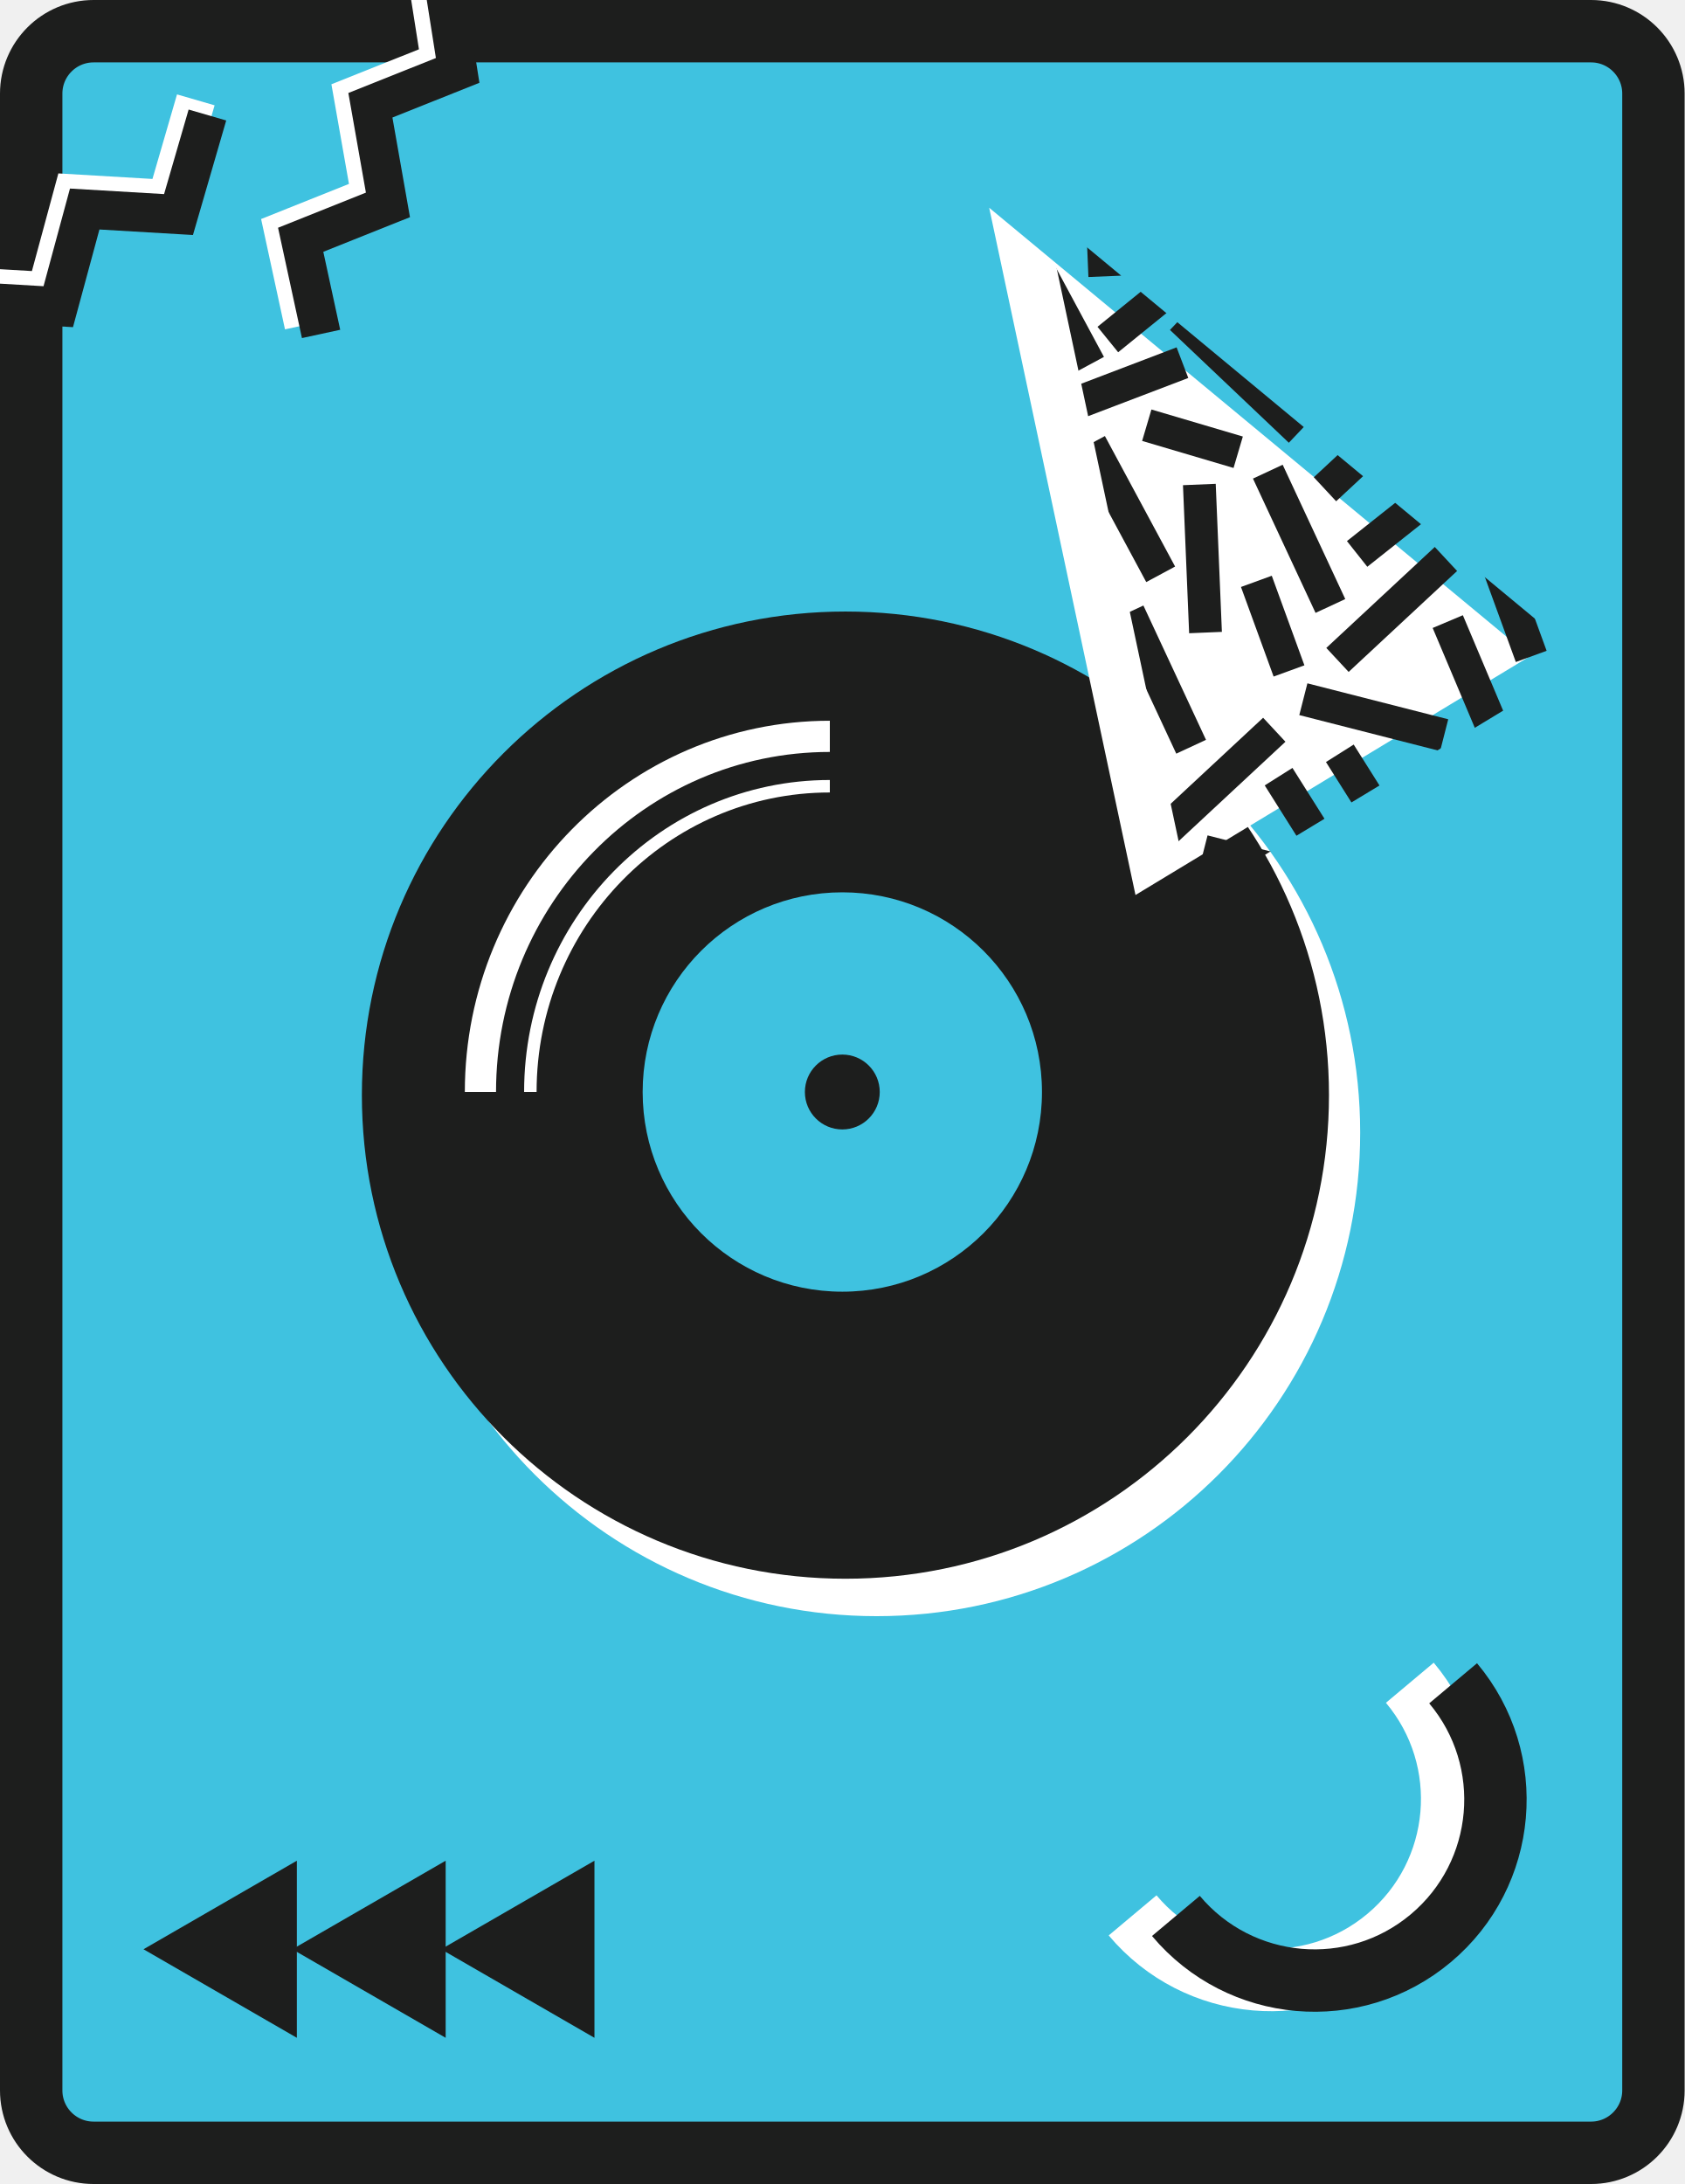
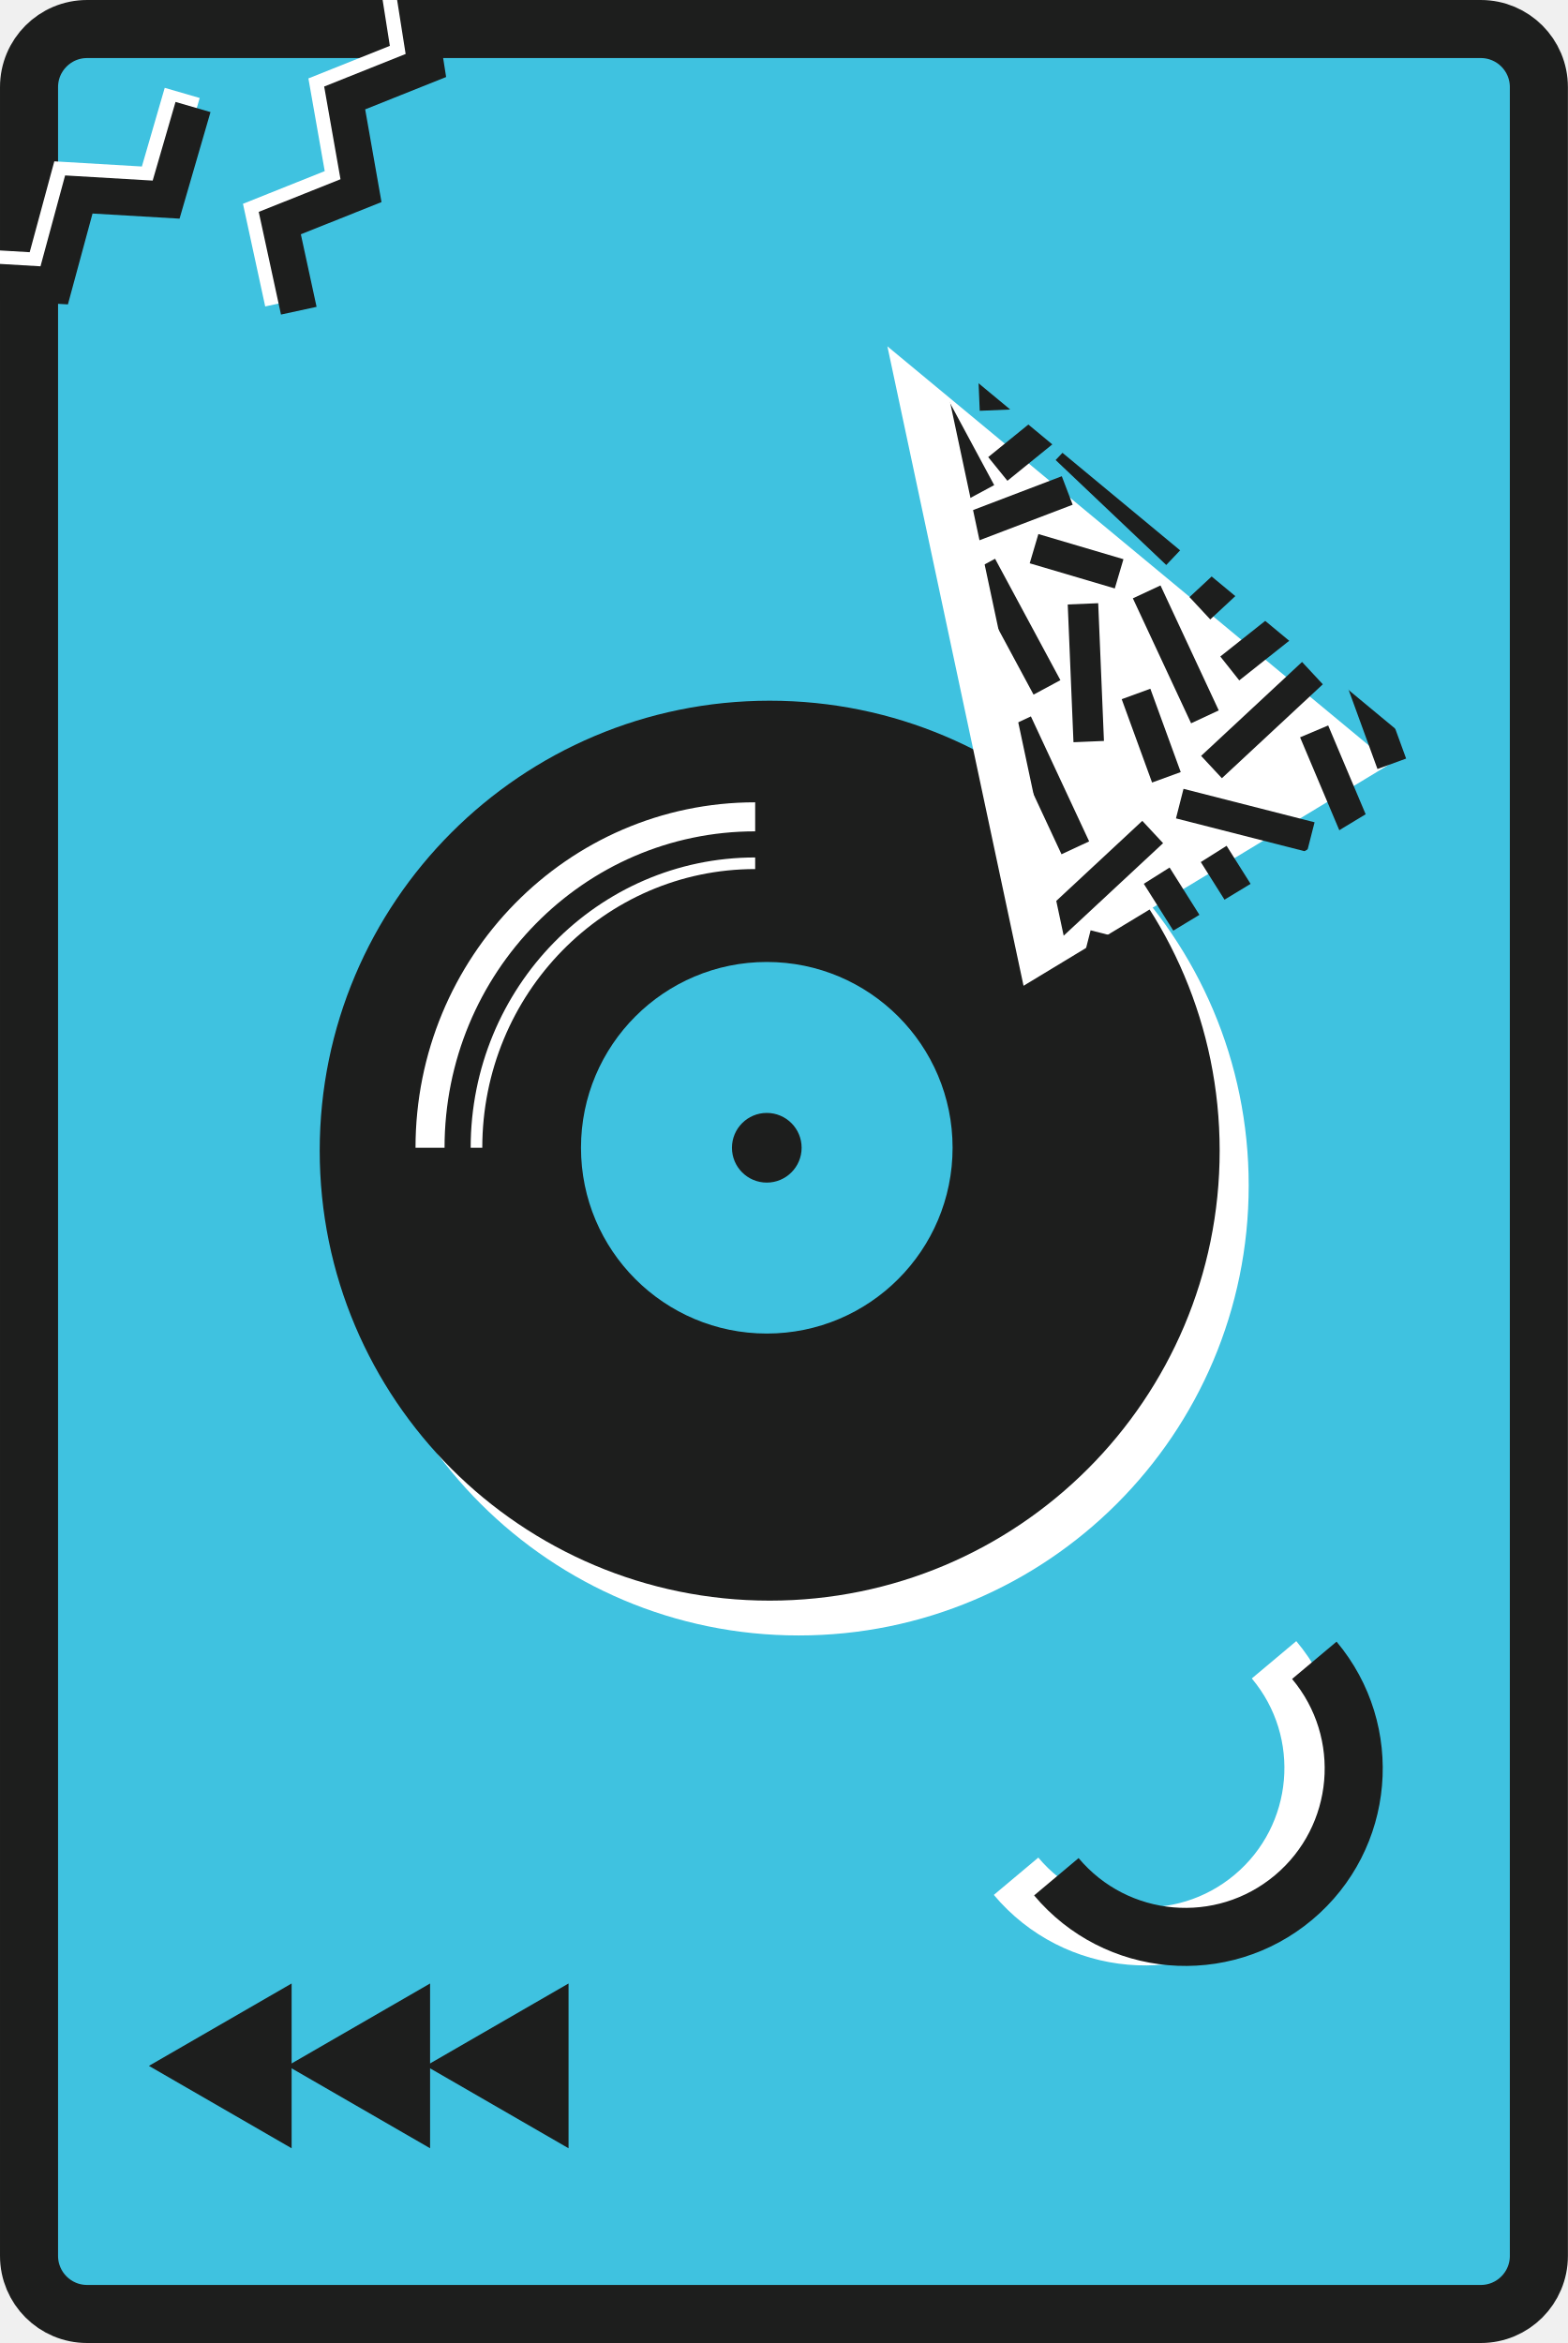
- <svg xmlns="http://www.w3.org/2000/svg" width="358" height="464" viewBox="0 0 358 464" fill="none">
+ <svg xmlns="http://www.w3.org/2000/svg" width="358" height="535" viewBox="0 0 358 535" fill="none">
  <g clip-path="url(#clip0_40_529)">
-     <rect x="6.629" y="6.629" width="344.686" height="450.743" rx="13.257" fill="#3FC2E0" stroke="#1D1E1D" stroke-width="13.257" />
-     <circle cx="186.262" cy="240.618" r="102.743" fill="white" />
-     <circle cx="179.633" cy="232.665" r="102.743" fill="#1D1E1D" />
-     <circle cx="178.972" cy="232.001" r="42.423" fill="#3FC2E0" />
-     <circle cx="178.972" cy="232.001" r="7.954" fill="#1D1E1D" />
-     <path d="M112.686 231.999C112.686 196.123 141.176 167.039 176.32 167.039" stroke="white" stroke-width="2.651" />
-     <path d="M102.08 232.003C102.08 190.269 135.318 156.438 176.32 156.438" stroke="white" stroke-width="6.629" />
-     <path d="M210.177 44.137L325.104 139.41L241.263 190.146L210.177 44.137Z" fill="white" />
-     <mask id="mask0_40_529" style="mask-type:alpha" maskUnits="userSpaceOnUse" x="221" y="45" width="116" height="147">
-       <path d="M221.982 45.098L336.909 140.371L253.068 191.107L221.982 45.098Z" fill="white" />
+     <rect x="6.629" y="6.629" width="344.743" height="521.743" rx="13.257" fill="#3FC2E0" stroke="#1D1E1D" stroke-width="13.257" />
+     <circle cx="182.372" cy="270.696" r="102.743" fill="white" />
+     <circle cx="175.743" cy="262.743" r="102.743" fill="#1D1E1D" />
+     <circle cx="175.081" cy="262.079" r="42.423" fill="#3FC2E0" />
+     <circle cx="175.081" cy="262.079" r="7.954" fill="#1D1E1D" />
+     <path d="M108.795 262.077C108.795 226.201 137.285 197.117 172.429 197.117" stroke="white" stroke-width="2.651" />
+     <path d="M98.189 262.081C98.189 220.348 131.428 186.516 172.429 186.516" stroke="white" stroke-width="6.629" />
+     <path d="M202.618 79.082L317.545 174.355L233.705 225.092L202.618 79.082Z" fill="white" />
+     <mask id="mask0_40_529" style="mask-type:alpha" maskUnits="userSpaceOnUse" x="214" y="80" width="116" height="147">
+       <path d="M214.423 80.043L329.35 175.316L245.509 226.053L214.423 80.043Z" fill="white" />
    </mask>
    <g mask="url(#mask0_40_529)">
-       <rect x="233.195" y="69.43" width="34.818" height="6.964" transform="rotate(-39.0423 233.195 69.4297)" fill="#1D1E1D" />
-       <rect x="217.467" y="86.203" width="34.818" height="6.964" transform="rotate(-20.8751 217.467 86.2031)" fill="#1D1E1D" />
-       <rect x="253.383" y="65.047" width="34.818" height="6.964" transform="rotate(43.4961 253.383 65.0469)" fill="#1D1E1D" />
-       <rect x="244.65" y="87" width="20.256" height="6.964" transform="rotate(16.4702 244.65 87)" fill="#1D1E1D" />
-       <rect x="270.221" y="122.32" width="20.256" height="6.964" transform="rotate(69.979 270.221 122.32)" fill="#1D1E1D" />
-       <rect x="321.686" y="119.234" width="20.256" height="6.964" transform="rotate(69.979 321.686 119.234)" fill="#1D1E1D" />
-       <rect x="306.391" y="107.828" width="20.256" height="6.964" transform="rotate(141.585 306.391 107.828)" fill="#1D1E1D" />
-       <rect x="305.992" y="159.562" width="30.883" height="6.964" transform="rotate(-165.68 305.992 159.562)" fill="#1D1E1D" />
-       <rect x="298.203" y="188.023" width="30.883" height="6.964" transform="rotate(-122.223 298.203 188.023)" fill="#1D1E1D" />
-       <rect x="277.59" y="180.93" width="16.63" height="6.964" transform="rotate(-122.223 277.59 180.93)" fill="#1D1E1D" />
-       <rect x="284.779" y="191.867" width="30.883" height="6.964" transform="rotate(-165.68 284.779 191.867)" fill="#1D1E1D" />
-       <rect x="316.416" y="161.867" width="30.883" height="6.964" transform="rotate(-112.883 316.416 161.867)" fill="#1D1E1D" />
-       <rect x="234.764" y="92.641" width="31.482" height="6.964" transform="rotate(61.714 234.764 92.6406)" fill="#1D1E1D" />
-       <rect x="219.645" y="48.102" width="31.482" height="6.964" transform="rotate(61.714 219.645 48.1016)" fill="#1D1E1D" />
-       <rect x="236.91" y="27.109" width="31.482" height="6.964" transform="rotate(87.6144 236.91 27.1094)" fill="#1D1E1D" />
-       <rect x="258.312" y="102.789" width="31.482" height="6.964" transform="rotate(87.6144 258.312 102.789)" fill="#1D1E1D" />
-       <rect x="272.537" y="98.734" width="31.482" height="6.964" transform="rotate(65.0133 272.537 98.7344)" fill="#1D1E1D" />
-       <rect x="242.945" y="128.641" width="31.482" height="6.964" transform="rotate(65.0133 242.945 128.641)" fill="#1D1E1D" />
-       <rect x="273.127" y="157.586" width="31.482" height="6.964" transform="rotate(137.058 273.127 157.586)" fill="#1D1E1D" />
-       <rect x="306.945" y="85.047" width="31.482" height="6.964" transform="rotate(137.058 306.945 85.0469)" fill="#1D1E1D" />
-       <rect x="309.6" y="121.305" width="31.482" height="6.964" transform="rotate(137.058 309.6 121.305)" fill="#1D1E1D" />
+       <rect x="225.637" y="104.375" width="34.818" height="6.964" transform="rotate(-39.0423 225.637 104.375)" fill="#1D1E1D" />
+       <rect x="209.908" y="121.148" width="34.818" height="6.964" transform="rotate(-20.8751 209.908 121.148)" fill="#1D1E1D" />
+       <rect x="245.824" y="99.992" width="34.818" height="6.964" transform="rotate(43.4961 245.824 99.9922)" fill="#1D1E1D" />
+       <rect x="237.092" y="121.945" width="20.256" height="6.964" transform="rotate(16.4702 237.092 121.945)" fill="#1D1E1D" />
+       <rect x="262.662" y="157.266" width="20.256" height="6.964" transform="rotate(69.979 262.662 157.266)" fill="#1D1E1D" />
+       <rect x="314.127" y="154.18" width="20.256" height="6.964" transform="rotate(69.979 314.127 154.18)" fill="#1D1E1D" />
+       <rect x="298.832" y="142.773" width="20.256" height="6.964" transform="rotate(141.585 298.832 142.773)" fill="#1D1E1D" />
+       <rect x="298.434" y="194.508" width="30.883" height="6.964" transform="rotate(-165.68 298.434 194.508)" fill="#1D1E1D" />
+       <rect x="290.645" y="222.969" width="30.883" height="6.964" transform="rotate(-122.223 290.645 222.969)" fill="#1D1E1D" />
+       <rect x="270.031" y="215.875" width="16.63" height="6.964" transform="rotate(-122.223 270.031 215.875)" fill="#1D1E1D" />
+       <rect x="277.221" y="226.812" width="30.883" height="6.964" transform="rotate(-165.68 277.221 226.812)" fill="#1D1E1D" />
+       <rect x="308.857" y="196.812" width="30.883" height="6.964" transform="rotate(-112.883 308.857 196.812)" fill="#1D1E1D" />
+       <rect x="227.205" y="127.586" width="31.482" height="6.964" transform="rotate(61.714 227.205 127.586)" fill="#1D1E1D" />
+       <rect x="212.086" y="83.047" width="31.482" height="6.964" transform="rotate(61.714 212.086 83.0469)" fill="#1D1E1D" />
+       <rect x="229.352" y="62.055" width="31.482" height="6.964" transform="rotate(87.6144 229.352 62.0547)" fill="#1D1E1D" />
+       <rect x="250.754" y="137.734" width="31.482" height="6.964" transform="rotate(87.6144 250.754 137.734)" fill="#1D1E1D" />
+       <rect x="264.979" y="133.68" width="31.482" height="6.964" transform="rotate(65.0133 264.979 133.68)" fill="#1D1E1D" />
+       <rect x="235.387" y="163.586" width="31.482" height="6.964" transform="rotate(65.0133 235.387 163.586)" fill="#1D1E1D" />
+       <rect x="265.568" y="192.531" width="31.482" height="6.964" transform="rotate(137.058 265.568 192.531)" fill="#1D1E1D" />
+       <rect x="299.387" y="119.992" width="31.482" height="6.964" transform="rotate(137.058 299.387 119.992)" fill="#1D1E1D" />
+       <rect x="302.041" y="156.25" width="31.482" height="6.964" transform="rotate(137.058 302.041 156.25)" fill="#1D1E1D" />
    </g>
-     <path d="M93.721 414.127L126.307 395.314L126.307 432.941L93.721 414.127Z" fill="#1D1E1D" />
-     <path d="M62.107 414.127L94.694 395.314L94.694 432.941L62.107 414.127Z" fill="#1D1E1D" />
-     <path d="M30.49 414.127L63.076 395.314L63.076 432.941L30.49 414.127Z" fill="#1D1E1D" />
-     <path d="M299.555 357.505C313.203 373.77 311.081 398.02 294.816 411.668C278.55 425.317 254.301 423.195 240.652 406.93" stroke="white" stroke-width="13.257" />
-     <path d="M308.752 357.622C322.4 373.887 320.279 398.137 304.013 411.786C287.748 425.434 263.498 423.312 249.85 407.047" stroke="#1D1E1D" stroke-width="13.257" />
+     <path d="M97.231 471.721L129.817 452.908L129.817 490.535L97.231 471.721Z" fill="#1D1E1D" />
+     <path d="M65.617 471.721L98.203 452.908L98.203 490.535L65.617 471.721Z" fill="#1D1E1D" />
+     <path d="M34 471.721L66.586 452.908L66.586 490.535L34 471.721Z" fill="#1D1E1D" />
+     <path d="M290.902 378.997C304.551 395.262 302.429 419.512 286.164 433.161C269.898 446.809 245.648 444.687 232 428.422" stroke="white" stroke-width="13.257" />
+     <path d="M300.1 379.114C313.748 395.38 311.626 419.629 295.361 433.278C279.095 446.926 254.846 444.804 241.197 428.539" stroke="#1D1E1D" stroke-width="13.257" />
    <path d="M64.618 69.093L60.285 49.089L78.826 41.682L75.097 20.511L93.639 13.105L90.212 -8.649" stroke="white" stroke-width="8.316" />
    <path d="M68.22 70.945L63.886 50.94L82.428 43.533L78.699 22.363L97.241 14.956L93.814 -6.798" stroke="#1D1E1D" stroke-width="8.316" />
    <path d="M-14.599 80.714L-10.022 60.764L9.91 61.938L15.531 41.19L35.463 42.364L41.605 21.215" stroke="white" stroke-width="8.316" />
    <path d="M-12.132 83.933L-7.555 63.983L12.377 65.157L17.997 44.408L37.929 45.582L44.071 24.434" stroke="#1D1E1D" stroke-width="8.316" />
  </g>
  <defs>
    <clipPath id="clip0_40_529">
-       <rect width="357.943" height="464" fill="white" />
+       <rect width="358" height="535" fill="white" />
    </clipPath>
  </defs>
</svg>
